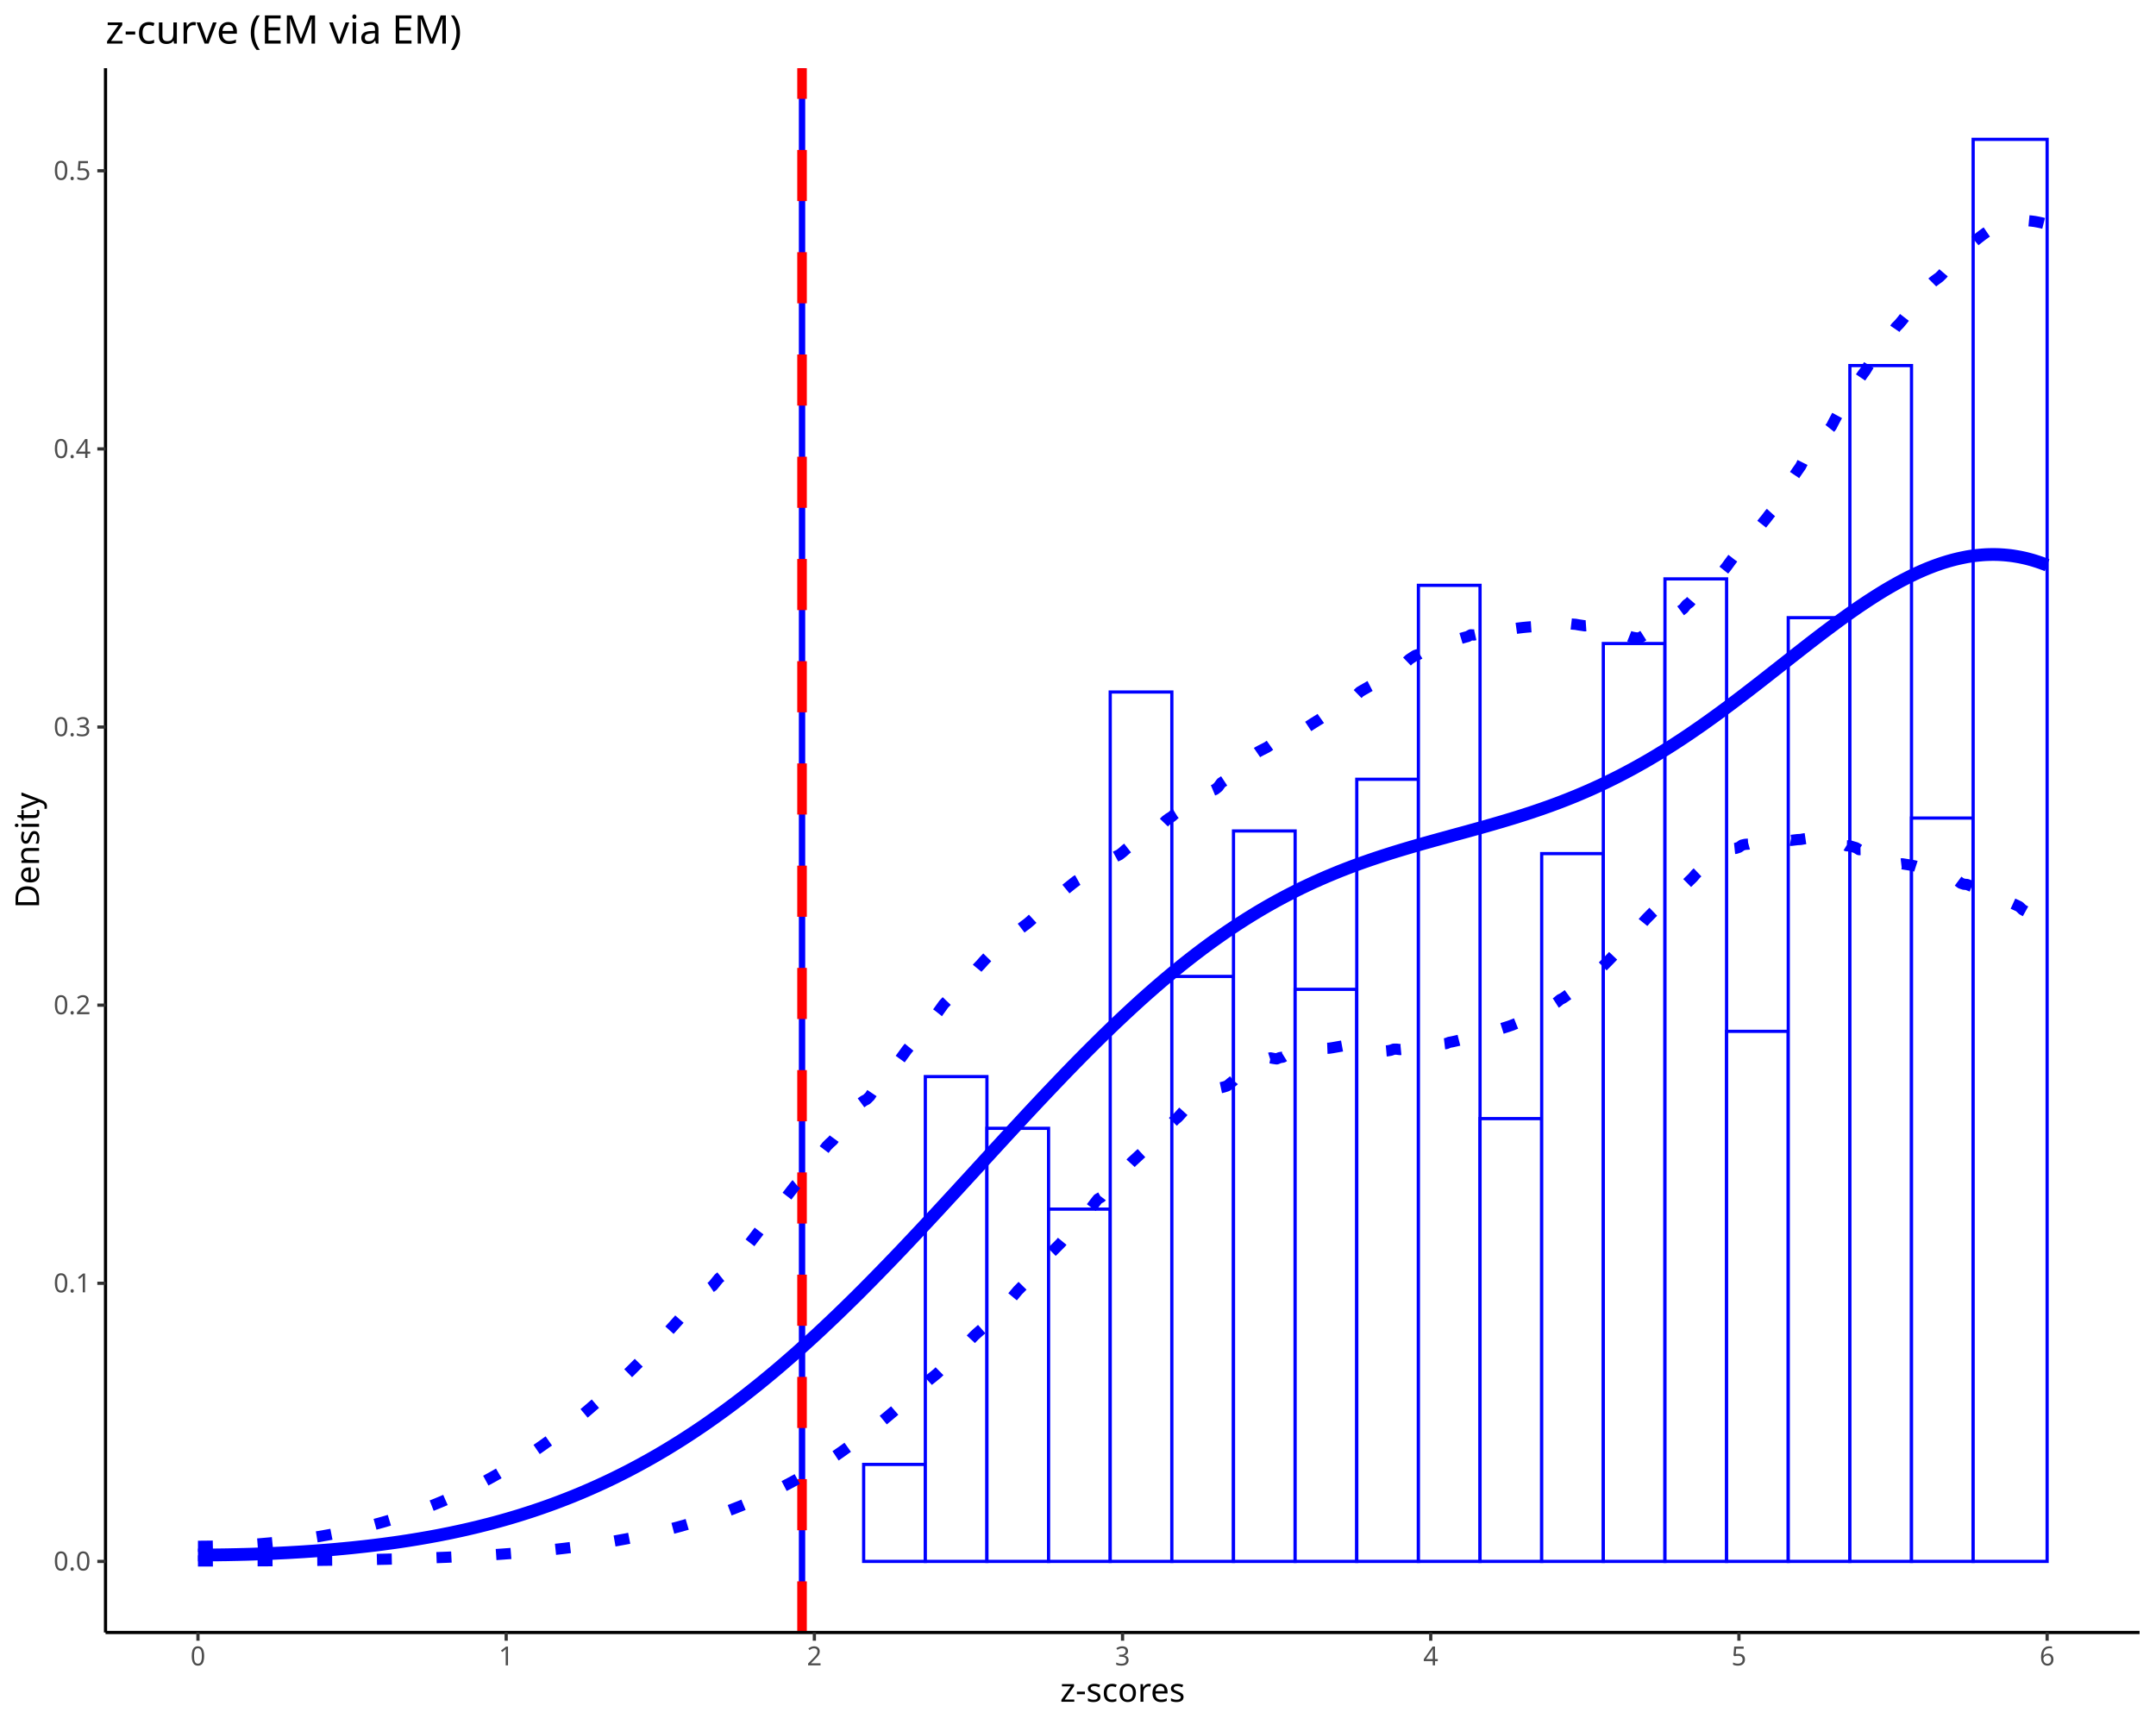
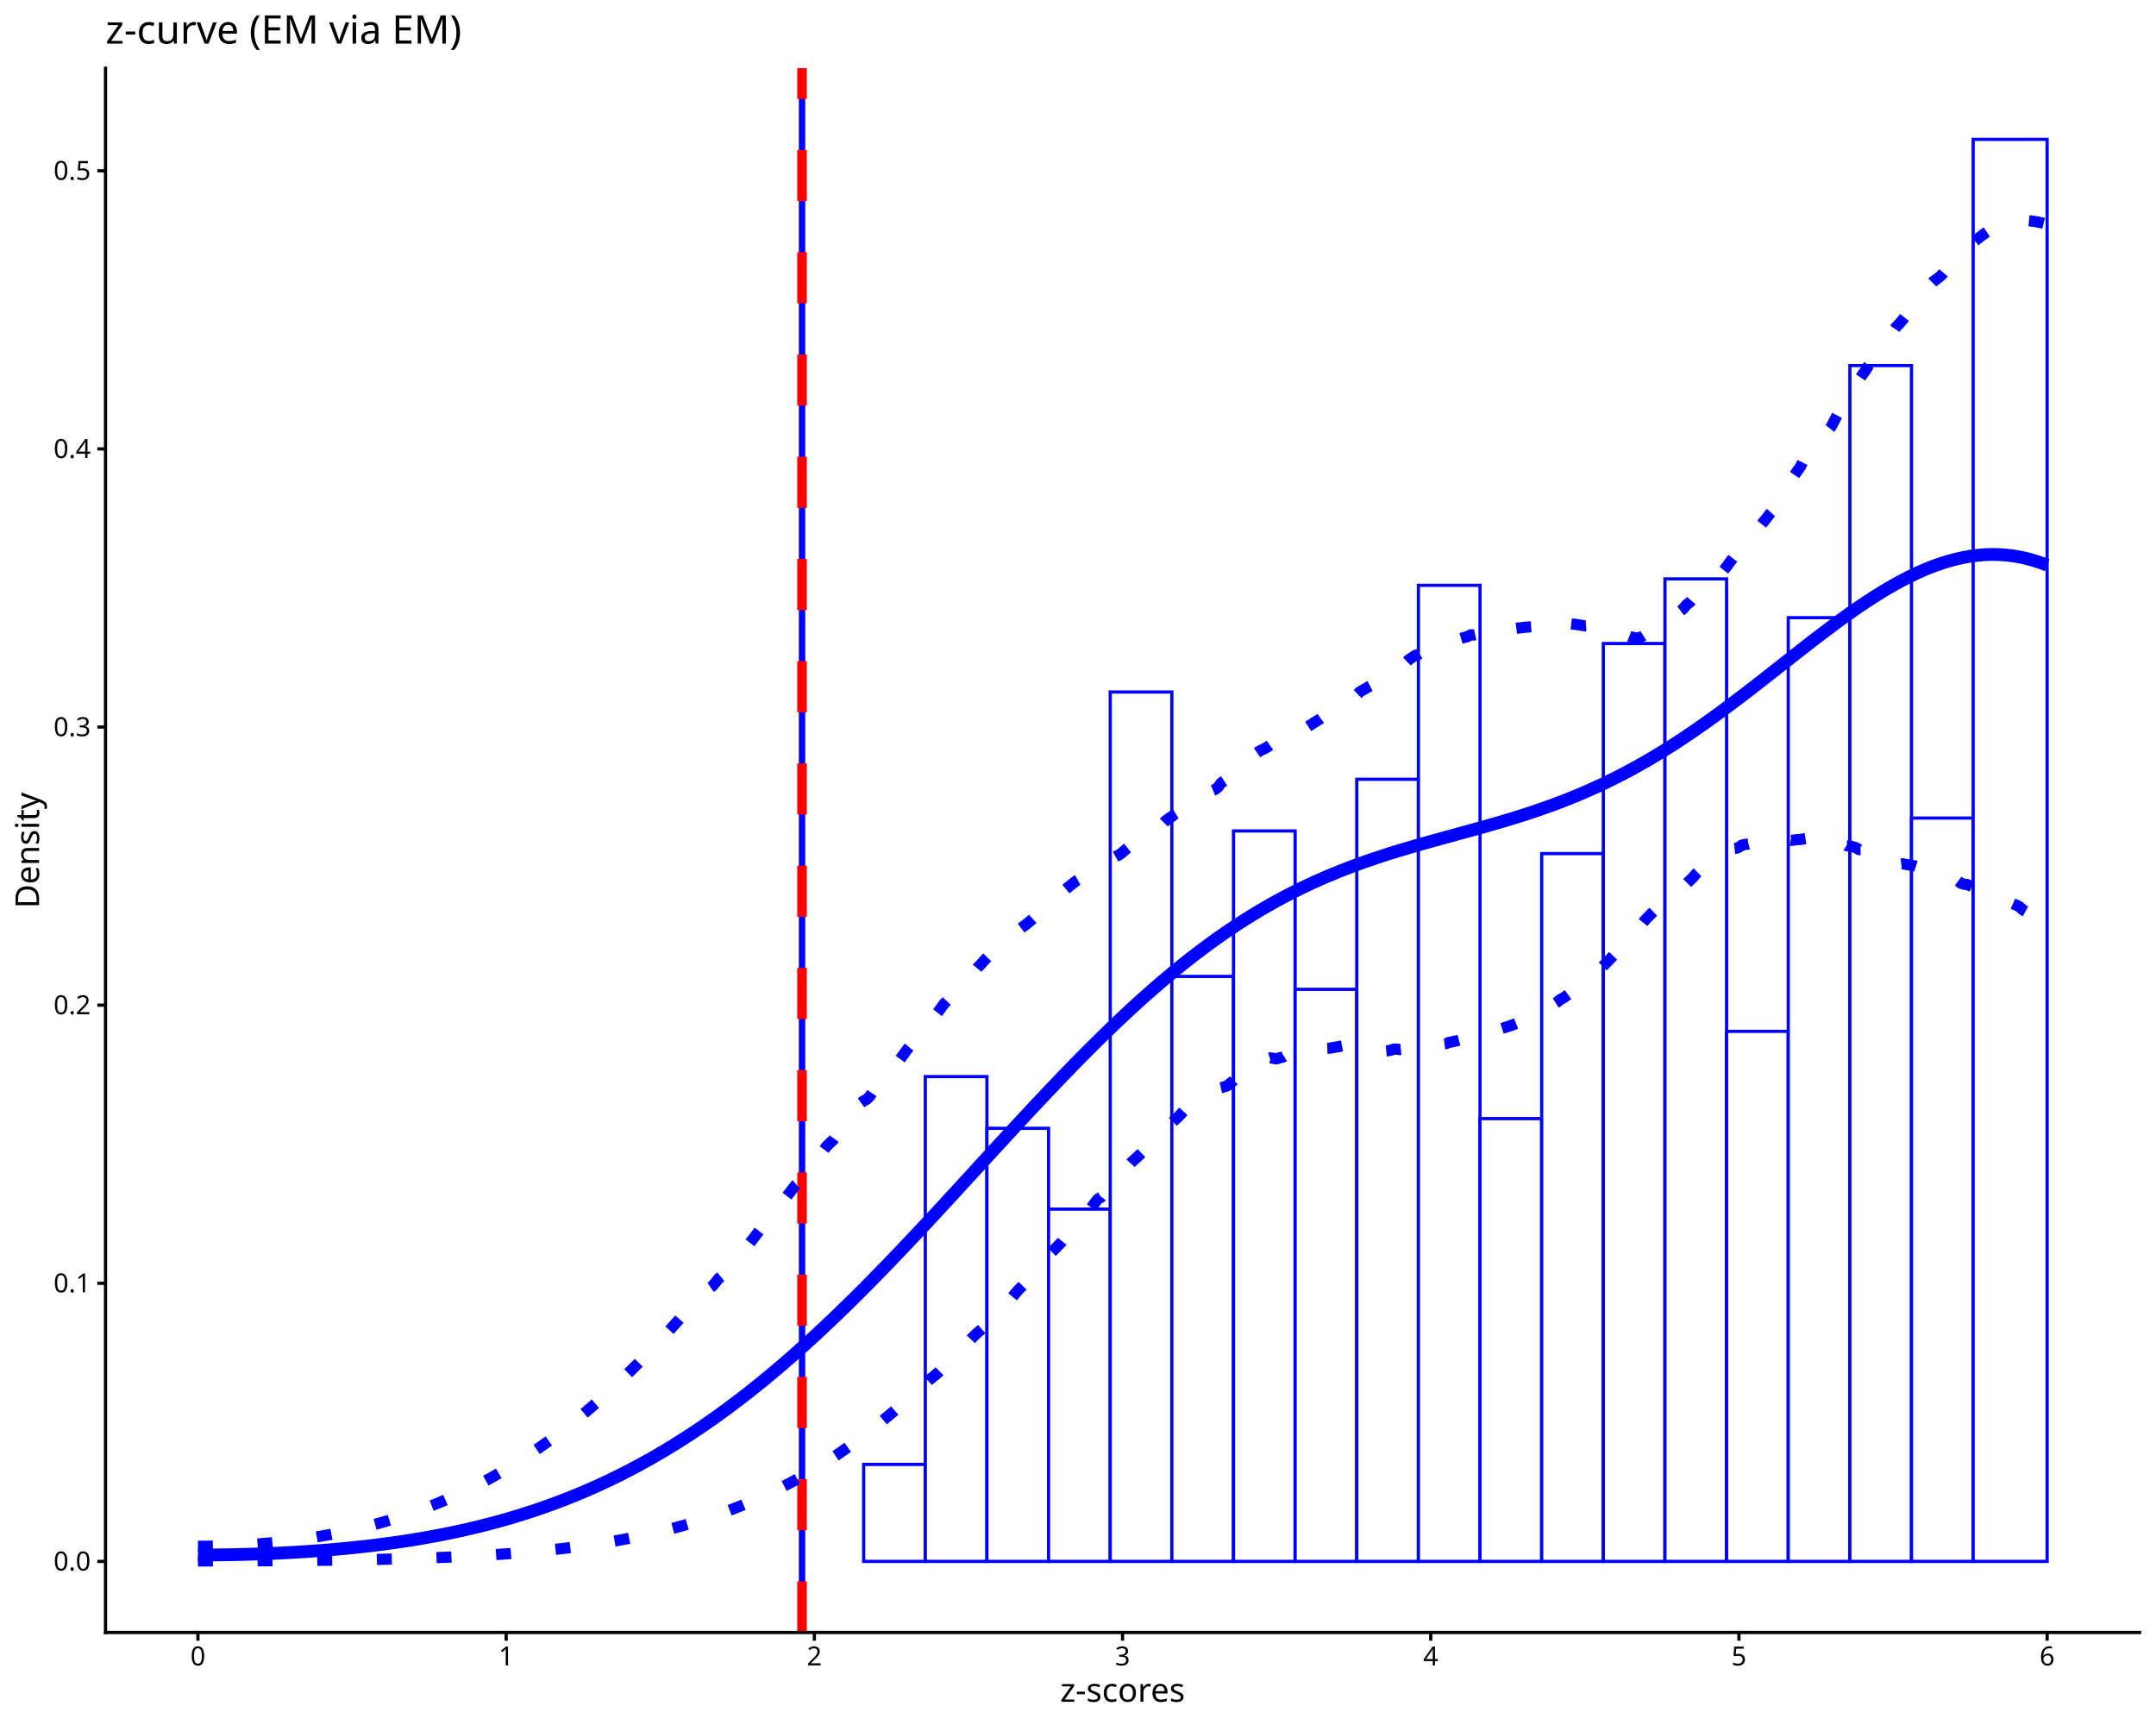
<svg xmlns="http://www.w3.org/2000/svg" class="svglite" data-engine-version="2.0" width="720.00pt" height="576.00pt" viewBox="0 0 720.00 576.00">
  <defs>
    <style type="text/css">
    .svglite line, .svglite polyline, .svglite polygon, .svglite path, .svglite rect, .svglite circle {
      fill: none;
      stroke: #000000;
      stroke-linecap: round;
      stroke-linejoin: round;
      stroke-miterlimit: 10.00;
    }
  </style>
  </defs>
  <rect width="100%" height="100%" style="stroke: none; fill: #FFFFFF;" />
  <defs>
    <clipPath id="cpMC4wMHw3MjAuMDB8MC4wMHw1NzYuMDA=">
      <rect x="0.00" y="0.00" width="720.00" height="576.00" />
    </clipPath>
  </defs>
  <g clip-path="url(#cpMC4wMHw3MjAuMDB8MC4wMHw1NzYuMDA=)">
    <rect x="0.00" y="0.00" width="720.00" height="576.00" style="stroke-width: 1.07; stroke: #FFFFFF; fill: #FFFFFF;" />
  </g>
  <defs>
    <clipPath id="cpMzUuMjR8NzE0LjUyfDIyLjc4fDU0NS4xMQ==">
      <rect x="35.24" y="22.78" width="679.28" height="522.33" />
    </clipPath>
  </defs>
  <g clip-path="url(#cpMzUuMjR8NzE0LjUyfDIyLjc4fDU0NS4xMQ==)">
    <rect x="35.24" y="22.78" width="679.28" height="522.33" style="stroke-width: 1.07; stroke: none; fill: #FFFFFF;" />
    <rect x="267.84" y="521.37" width="20.58" height="0.00" style="stroke-width: 1.07; stroke: #0000FF; stroke-linecap: butt; stroke-linejoin: miter; fill: #FFFFFF;" />
    <rect x="288.42" y="488.99" width="20.58" height="32.38" style="stroke-width: 1.07; stroke: #0000FF; stroke-linecap: butt; stroke-linejoin: miter; fill: #FFFFFF;" />
    <rect x="309.01" y="359.49" width="20.58" height="161.88" style="stroke-width: 1.07; stroke: #0000FF; stroke-linecap: butt; stroke-linejoin: miter; fill: #FFFFFF;" />
    <rect x="329.59" y="376.76" width="20.58" height="144.61" style="stroke-width: 1.07; stroke: #0000FF; stroke-linecap: butt; stroke-linejoin: miter; fill: #FFFFFF;" />
    <rect x="350.17" y="403.74" width="20.58" height="117.63" style="stroke-width: 1.07; stroke: #0000FF; stroke-linecap: butt; stroke-linejoin: miter; fill: #FFFFFF;" />
    <rect x="370.76" y="231.07" width="20.58" height="290.30" style="stroke-width: 1.07; stroke: #0000FF; stroke-linecap: butt; stroke-linejoin: miter; fill: #FFFFFF;" />
    <rect x="391.34" y="326.04" width="20.58" height="195.33" style="stroke-width: 1.07; stroke: #0000FF; stroke-linecap: butt; stroke-linejoin: miter; fill: #FFFFFF;" />
    <rect x="411.93" y="277.47" width="20.58" height="243.90" style="stroke-width: 1.07; stroke: #0000FF; stroke-linecap: butt; stroke-linejoin: miter; fill: #FFFFFF;" />
    <rect x="432.51" y="330.35" width="20.58" height="191.02" style="stroke-width: 1.07; stroke: #0000FF; stroke-linecap: butt; stroke-linejoin: miter; fill: #FFFFFF;" />
    <rect x="453.10" y="260.21" width="20.58" height="261.16" style="stroke-width: 1.07; stroke: #0000FF; stroke-linecap: butt; stroke-linejoin: miter; fill: #FFFFFF;" />
    <rect x="473.68" y="195.45" width="20.58" height="325.92" style="stroke-width: 1.07; stroke: #0000FF; stroke-linecap: butt; stroke-linejoin: miter; fill: #FFFFFF;" />
    <rect x="494.26" y="373.52" width="20.58" height="147.85" style="stroke-width: 1.07; stroke: #0000FF; stroke-linecap: butt; stroke-linejoin: miter; fill: #FFFFFF;" />
    <rect x="514.85" y="285.03" width="20.58" height="236.34" style="stroke-width: 1.07; stroke: #0000FF; stroke-linecap: butt; stroke-linejoin: miter; fill: #FFFFFF;" />
    <rect x="535.43" y="214.88" width="20.58" height="306.49" style="stroke-width: 1.07; stroke: #0000FF; stroke-linecap: butt; stroke-linejoin: miter; fill: #FFFFFF;" />
    <rect x="556.02" y="193.30" width="20.58" height="328.07" style="stroke-width: 1.07; stroke: #0000FF; stroke-linecap: butt; stroke-linejoin: miter; fill: #FFFFFF;" />
    <rect x="576.60" y="344.38" width="20.58" height="176.99" style="stroke-width: 1.07; stroke: #0000FF; stroke-linecap: butt; stroke-linejoin: miter; fill: #FFFFFF;" />
    <rect x="597.19" y="206.25" width="20.58" height="315.12" style="stroke-width: 1.07; stroke: #0000FF; stroke-linecap: butt; stroke-linejoin: miter; fill: #FFFFFF;" />
    <rect x="617.77" y="122.07" width="20.58" height="399.30" style="stroke-width: 1.07; stroke: #0000FF; stroke-linecap: butt; stroke-linejoin: miter; fill: #FFFFFF;" />
    <rect x="638.35" y="273.16" width="20.58" height="248.21" style="stroke-width: 1.07; stroke: #0000FF; stroke-linecap: butt; stroke-linejoin: miter; fill: #FFFFFF;" />
    <rect x="658.94" y="46.53" width="24.70" height="474.84" style="stroke-width: 1.07; stroke: #0000FF; stroke-linecap: butt; stroke-linejoin: miter; fill: #FFFFFF;" />
    <line x1="267.84" y1="545.11" x2="267.84" y2="22.78" style="stroke-width: 2.13; stroke: #0000FF; stroke-linecap: butt;" />
    <line x1="267.84" y1="545.11" x2="267.84" y2="22.78" style="stroke-width: 3.20; stroke: #FF0000; stroke-dasharray: 17.07,17.07; stroke-linecap: butt;" />
    <polyline points="66.11,519.23 67.14,519.23 68.17,519.23 69.20,519.22 70.23,519.21 71.26,519.21 72.29,519.20 73.32,519.19 74.35,519.17 75.38,519.16 76.41,519.14 77.44,519.12 78.47,519.10 79.49,519.08 80.52,519.05 81.55,519.03 82.58,519.00 83.61,518.97 84.64,518.94 85.67,518.90 86.70,518.87 87.73,518.83 88.76,518.79 89.79,518.75 90.82,518.71 91.85,518.66 92.87,518.61 93.90,518.56 94.93,518.51 95.96,518.46 96.99,518.40 98.02,518.34 99.05,518.28 100.08,518.22 101.11,518.16 102.14,518.09 103.17,518.02 104.20,517.95 105.22,517.88 106.25,517.80 107.28,517.72 108.31,517.64 109.34,517.56 110.37,517.48 111.40,517.39 112.43,517.30 113.46,517.20 114.49,517.11 115.52,517.01 116.55,516.91 117.58,516.81 118.60,516.70 119.63,516.59 120.66,516.48 121.69,516.37 122.72,516.25 123.75,516.13 124.78,516.01 125.81,515.88 126.84,515.75 127.87,515.62 128.90,515.48 129.93,515.34 130.96,515.20 131.98,515.06 133.01,514.91 134.04,514.76 135.07,514.60 136.10,514.45 137.13,514.28 138.16,514.12 139.19,513.95 140.22,513.78 141.25,513.60 142.28,513.42 143.31,513.24 144.34,513.05 145.36,512.86 146.39,512.67 147.42,512.47 148.45,512.26 149.48,512.06 150.51,511.85 151.54,511.63 152.57,511.41 153.60,511.19 154.63,510.96 155.66,510.73 156.69,510.49 157.71,510.25 158.74,510.01 159.77,509.76 160.80,509.50 161.83,509.24 162.86,508.98 163.89,508.71 164.92,508.44 165.95,508.16 166.98,507.88 168.01,507.59 169.04,507.30 170.07,507.00 171.09,506.70 172.12,506.39 173.15,506.08 174.18,505.76 175.21,505.43 176.24,505.10 177.27,504.77 178.30,504.43 179.33,504.08 180.36,503.73 181.39,503.37 182.42,503.01 183.45,502.64 184.47,502.27 185.50,501.89 186.53,501.50 187.56,501.11 188.59,500.71 189.62,500.31 190.65,499.90 191.68,499.49 192.71,499.06 193.74,498.64 194.77,498.20 195.80,497.76 196.83,497.31 197.85,496.86 198.88,496.40 199.91,495.94 200.94,495.46 201.97,494.99 203.00,494.50 204.03,494.01 205.06,493.51 206.09,493.00 207.12,492.49 208.15,491.97 209.18,491.45 210.20,490.92 211.23,490.38 212.26,489.83 213.29,489.28 214.32,488.72 215.35,488.15 216.38,487.58 217.41,487.00 218.44,486.41 219.47,485.82 220.50,485.21 221.53,484.61 222.56,483.99 223.58,483.37 224.61,482.74 225.64,482.10 226.67,481.46 227.70,480.81 228.73,480.15 229.76,479.48 230.79,478.81 231.82,478.13 232.85,477.44 233.88,476.75 234.91,476.05 235.94,475.34 236.96,474.62 237.99,473.90 239.02,473.17 240.05,472.43 241.08,471.69 242.11,470.94 243.14,470.18 244.17,469.41 245.20,468.64 246.23,467.86 247.26,467.08 248.29,466.28 249.32,465.48 250.34,464.67 251.37,463.86 252.40,463.04 253.43,462.21 254.46,461.38 255.49,460.53 256.52,459.68 257.55,458.83 258.58,457.97 259.61,457.10 260.64,456.22 261.67,455.34 262.69,454.45 263.72,453.56 264.75,452.66 265.78,451.75 266.81,450.83 267.84,449.91 268.87,448.99 269.90,448.05 270.93,447.12 271.96,446.17 272.99,445.22 274.02,444.26 275.05,443.30 276.07,442.33 277.10,441.36 278.13,440.38 279.16,439.40 280.19,438.41 281.22,437.41 282.25,436.41 283.28,435.40 284.31,434.39 285.34,433.38 286.37,432.36 287.40,431.33 288.43,430.30 289.45,429.26 290.48,428.23 291.51,427.18 292.54,426.13 293.57,425.08 294.60,424.02 295.63,422.96 296.66,421.90 297.69,420.83 298.72,419.76 299.75,418.68 300.78,417.61 301.81,416.52 302.83,415.44 303.86,414.35 304.89,413.26 305.92,412.16 306.95,411.07 307.98,409.97 309.01,408.86 310.04,407.76 311.07,406.65 312.10,405.54 313.13,404.43 314.16,403.32 315.18,402.21 316.21,401.09 317.24,399.97 318.27,398.86 319.30,397.74 320.33,396.62 321.36,395.49 322.39,394.37 323.42,393.25 324.45,392.13 325.48,391.00 326.51,389.88 327.54,388.76 328.56,387.63 329.59,386.51 330.62,385.39 331.65,384.26 332.68,383.14 333.71,382.02 334.74,380.90 335.77,379.78 336.80,378.66 337.83,377.55 338.86,376.43 339.89,375.32 340.92,374.21 341.94,373.10 342.97,371.99 344.00,370.89 345.03,369.79 346.06,368.69 347.09,367.59 348.12,366.50 349.15,365.41 350.18,364.32 351.21,363.24 352.24,362.16 353.27,361.08 354.30,360.01 355.32,358.94 356.35,357.87 357.38,356.81 358.41,355.75 359.44,354.70 360.47,353.65 361.50,352.61 362.53,351.57 363.56,350.54 364.59,349.51 365.62,348.49 366.65,347.47 367.67,346.46 368.70,345.45 369.73,344.45 370.76,343.46 371.79,342.47 372.82,341.48 373.85,340.51 374.88,339.54 375.91,338.57 376.94,337.62 377.97,336.66 379.00,335.72 380.03,334.78 381.05,333.85 382.08,332.93 383.11,332.01 384.14,331.11 385.17,330.20 386.20,329.31 387.23,328.42 388.26,327.54 389.29,326.67 390.32,325.81 391.35,324.95 392.38,324.11 393.41,323.27 394.43,322.43 395.46,321.61 396.49,320.80 397.52,319.99 398.55,319.19 399.58,318.40 400.61,317.62 401.64,316.84 402.67,316.08 403.70,315.32 404.73,314.57 405.76,313.83 406.79,313.10 407.81,312.38 408.84,311.66 409.87,310.95 410.90,310.26 411.93,309.57 412.96,308.89 413.99,308.22 415.02,307.56 416.05,306.90 417.08,306.26 418.11,305.62 419.14,304.99 420.16,304.37 421.19,303.76 422.22,303.16 423.25,302.56 424.28,301.98 425.31,301.40 426.34,300.83 427.37,300.27 428.40,299.72 429.43,299.17 430.46,298.64 431.49,298.11 432.52,297.59 433.54,297.08 434.57,296.57 435.60,296.08 436.63,295.59 437.66,295.11 438.69,294.63 439.72,294.17 440.75,293.71 441.78,293.26 442.81,292.81 443.84,292.38 444.87,291.95 445.90,291.52 446.92,291.10 447.95,290.69 448.98,290.29 450.01,289.89 451.04,289.50 452.07,289.11 453.10,288.73 454.13,288.36 455.16,287.99 456.19,287.63 457.22,287.27 458.25,286.92 459.28,286.57 460.30,286.23 461.33,285.89 462.36,285.56 463.39,285.23 464.42,284.90 465.45,284.58 466.48,284.26 467.51,283.95 468.54,283.64 469.57,283.33 470.60,283.03 471.63,282.72 472.65,282.43 473.68,282.13 474.71,281.84 475.74,281.54 476.77,281.26 477.80,280.97 478.83,280.68 479.86,280.40 480.89,280.11 481.92,279.83 482.95,279.55 483.98,279.27 485.01,278.98 486.03,278.70 487.06,278.42 488.09,278.14 489.12,277.86 490.15,277.58 491.18,277.29 492.21,277.01 493.24,276.72 494.27,276.44 495.30,276.15 496.33,275.86 497.36,275.56 498.39,275.27 499.41,274.97 500.44,274.67 501.47,274.37 502.50,274.06 503.53,273.75 504.56,273.44 505.59,273.13 506.62,272.81 507.65,272.48 508.68,272.16 509.71,271.82 510.74,271.49 511.77,271.15 512.79,270.80 513.82,270.45 514.85,270.10 515.88,269.73 516.91,269.37 517.94,269.00 518.97,268.62 520.00,268.24 521.03,267.85 522.06,267.45 523.09,267.05 524.12,266.64 525.14,266.23 526.17,265.81 527.20,265.38 528.23,264.94 529.26,264.50 530.29,264.05 531.32,263.60 532.35,263.13 533.38,262.66 534.41,262.19 535.44,261.70 536.47,261.21 537.50,260.71 538.52,260.20 539.55,259.69 540.58,259.17 541.61,258.64 542.64,258.10 543.67,257.55 544.70,257.00 545.73,256.44 546.76,255.87 547.79,255.29 548.82,254.71 549.85,254.12 550.88,253.52 551.90,252.91 552.93,252.30 553.96,251.67 554.99,251.04 556.02,250.41 557.05,249.76 558.08,249.11 559.11,248.45 560.14,247.78 561.17,247.11 562.20,246.43 563.23,245.74 564.26,245.05 565.28,244.35 566.31,243.64 567.34,242.93 568.37,242.21 569.40,241.48 570.43,240.75 571.46,240.01 572.49,239.27 573.52,238.52 574.55,237.77 575.58,237.01 576.61,236.25 577.63,235.48 578.66,234.71 579.69,233.93 580.72,233.15 581.75,232.37 582.78,231.58 583.81,230.79 584.84,229.99 585.87,229.20 586.90,228.40 587.93,227.60 588.96,226.79 589.99,225.99 591.01,225.18 592.04,224.37 593.07,223.57 594.10,222.76 595.13,221.95 596.16,221.14 597.19,220.33 598.22,219.52 599.25,218.71 600.28,217.91 601.31,217.10 602.34,216.30 603.37,215.50 604.39,214.70 605.42,213.91 606.45,213.12 607.48,212.33 608.51,211.55 609.54,210.77 610.57,210.00 611.60,209.23 612.63,208.46 613.66,207.71 614.69,206.95 615.72,206.21 616.75,205.47 617.77,204.74 618.80,204.02 619.83,203.30 620.86,202.59 621.89,201.90 622.92,201.21 623.95,200.53 624.98,199.86 626.01,199.20 627.04,198.55 628.07,197.91 629.10,197.28 630.12,196.67 631.15,196.07 632.18,195.48 633.21,194.90 634.24,194.33 635.27,193.78 636.30,193.25 637.33,192.72 638.36,192.21 639.39,191.72 640.42,191.24 641.45,190.78 642.48,190.33 643.50,189.90 644.53,189.49 645.56,189.09 646.59,188.71 647.62,188.35 648.65,188.00 649.68,187.68 650.71,187.37 651.74,187.08 652.77,186.81 653.80,186.56 654.83,186.33 655.86,186.12 656.88,185.92 657.91,185.75 658.94,185.60 659.97,185.47 661.00,185.37 662.03,185.28 663.06,185.21 664.09,185.17 665.12,185.15 666.15,185.15 667.18,185.17 668.21,185.22 669.24,185.29 670.26,185.38 671.29,185.49 672.32,185.63 673.35,185.80 674.38,185.98 675.41,186.19 676.44,186.42 677.47,186.68 678.50,186.96 679.53,187.27 680.56,187.60 681.59,187.95 682.61,188.33 683.64,188.73 " style="stroke-width: 4.27; stroke: #0000FF; stroke-linecap: butt;" />
    <polyline points="66.11,521.22 67.14,521.22 68.17,521.22 69.20,521.22 70.23,521.22 71.26,521.21 72.29,521.21 73.32,521.21 74.35,521.21 75.38,521.21 76.41,521.21 77.44,521.20 78.47,521.20 79.49,521.20 80.52,521.19 81.55,521.19 82.58,521.19 83.61,521.18 84.64,521.18 85.67,521.17 86.70,521.17 87.73,521.16 88.76,521.16 89.79,521.15 90.82,521.15 91.85,521.14 92.87,521.13 93.90,521.13 94.93,521.12 95.96,521.11 96.99,521.11 98.02,521.10 99.05,521.09 100.08,521.08 101.11,521.07 102.14,521.06 103.17,521.05 104.20,521.04 105.22,521.03 106.25,521.02 107.28,521.01 108.31,520.99 109.34,520.98 110.37,520.97 111.40,520.96 112.43,520.94 113.46,520.93 114.49,520.91 115.52,520.90 116.55,520.88 117.58,520.86 118.60,520.85 119.63,520.83 120.66,520.81 121.69,520.79 122.72,520.77 123.75,520.75 124.78,520.73 125.81,520.71 126.84,520.68 127.87,520.66 128.90,520.64 129.93,520.61 130.96,520.59 131.98,520.56 133.01,520.53 134.04,520.51 135.07,520.48 136.10,520.45 137.13,520.42 138.16,520.38 139.19,520.35 140.22,520.32 141.25,520.28 142.28,520.25 143.31,520.21 144.34,520.17 145.36,520.13 146.39,520.09 147.42,520.05 148.45,520.01 149.48,519.97 150.51,519.92 151.54,519.87 152.57,519.83 153.60,519.78 154.63,519.73 155.66,519.67 156.69,519.62 157.71,519.56 158.74,519.51 159.77,519.45 160.80,519.39 161.83,519.33 162.86,519.26 163.89,519.20 164.92,519.13 165.95,519.06 166.98,518.99 168.01,518.92 169.04,518.84 170.07,518.77 171.09,518.69 172.12,518.61 173.15,518.53 174.18,518.44 175.21,518.35 176.24,518.26 177.27,518.17 178.30,518.08 179.33,517.98 180.36,517.88 181.39,517.78 182.42,517.67 183.45,517.57 184.47,517.46 185.50,517.34 186.53,517.23 187.56,517.11 188.59,516.99 189.62,516.86 190.65,516.74 191.68,516.60 192.71,516.47 193.74,516.33 194.77,516.19 195.80,516.05 196.83,515.90 197.85,515.75 198.88,515.60 199.91,515.44 200.94,515.28 201.97,515.11 203.00,514.94 204.03,514.77 205.06,514.59 206.09,514.41 207.12,514.22 208.15,514.03 209.18,513.84 210.20,513.64 211.23,513.43 212.26,513.23 213.29,513.01 214.32,512.80 215.35,512.58 216.38,512.35 217.41,512.12 218.44,511.88 219.47,511.64 220.50,511.39 221.53,511.14 222.56,510.88 223.58,510.62 224.61,510.35 225.64,510.08 226.67,509.80 227.70,509.51 228.73,509.22 229.76,508.92 230.79,508.62 231.82,508.31 232.85,508.00 233.88,507.68 234.91,507.35 235.94,507.01 236.96,506.67 237.99,506.32 239.02,505.97 240.05,505.61 241.08,505.24 242.11,504.87 243.14,504.49 244.17,504.10 245.20,503.70 246.23,503.30 247.26,502.89 248.29,502.47 249.32,502.04 250.34,501.61 251.37,501.17 252.40,500.72 253.43,500.26 254.46,499.80 255.49,499.32 256.52,498.84 257.55,498.35 258.58,497.86 259.61,497.35 260.64,496.84 261.67,496.31 262.69,495.78 263.72,495.24 264.75,494.69 265.78,494.13 266.81,493.57 267.84,492.99 268.87,492.41 269.90,491.81 270.93,491.21 271.96,490.59 272.99,489.97 274.02,489.34 275.05,488.70 276.07,488.05 277.10,487.39 278.13,486.72 279.16,486.04 280.19,485.33 281.22,484.61 282.25,483.87 283.28,483.13 284.31,482.38 285.34,481.62 286.37,480.87 287.40,480.11 288.43,479.34 289.45,478.55 290.48,477.76 291.51,476.96 292.54,476.14 293.57,475.32 294.60,474.49 295.63,473.64 296.66,472.79 297.69,471.92 298.72,471.05 299.75,470.16 300.78,469.26 301.81,468.36 302.83,467.47 303.86,466.70 304.89,465.77 305.92,464.83 306.95,463.87 307.98,462.91 309.01,461.93 310.04,460.99 311.07,460.17 312.10,459.34 313.13,458.48 314.16,457.46 315.18,456.43 316.21,455.40 317.24,454.49 318.27,453.45 319.30,452.42 320.33,451.35 321.36,450.27 322.39,449.17 323.42,448.07 324.45,446.96 325.48,445.90 326.51,444.97 327.54,444.07 328.56,443.17 329.59,442.26 330.62,441.34 331.65,440.42 332.68,439.37 333.71,438.19 334.74,437.01 335.77,435.82 336.80,434.61 337.83,433.40 338.86,432.17 339.89,430.94 340.92,429.90 341.94,428.86 342.97,427.81 344.00,426.76 345.03,425.61 346.06,424.34 347.09,423.06 348.12,421.78 349.15,420.49 350.18,419.19 351.21,418.08 352.24,417.07 353.27,416.04 354.30,415.00 355.32,413.76 356.35,412.49 357.38,411.70 358.41,410.87 359.44,409.73 360.47,408.40 361.50,407.13 362.53,405.73 363.56,404.38 364.59,403.03 365.62,401.67 366.65,400.36 367.67,399.79 368.70,398.43 369.73,397.05 370.76,395.80 371.79,394.44 372.82,392.94 373.85,391.93 374.88,391.11 375.91,389.90 376.94,389.13 377.97,388.00 379.00,387.06 380.03,386.11 381.05,385.17 382.08,384.21 383.11,383.25 384.14,382.30 385.17,380.97 386.20,380.42 387.23,379.89 388.26,378.59 389.29,377.50 390.32,376.28 391.35,374.94 392.38,373.90 393.41,373.04 394.43,371.91 395.46,370.78 396.49,370.04 397.52,369.31 398.55,368.58 399.58,367.85 400.61,367.12 401.64,366.39 402.67,365.64 403.70,364.74 404.73,364.24 405.76,363.72 406.79,363.40 407.81,363.18 408.84,362.91 409.87,362.55 410.90,361.66 411.93,360.85 412.96,359.62 413.99,358.37 415.02,358.40 416.05,357.82 417.08,356.81 418.11,355.96 419.14,355.29 420.16,354.41 421.19,354.17 422.22,354.28 423.25,353.56 424.28,353.23 425.31,353.43 426.34,353.58 427.37,353.16 428.40,352.99 429.43,352.35 430.46,351.70 431.49,351.55 432.52,351.64 433.54,351.51 434.57,351.38 435.60,351.45 436.63,351.25 437.66,350.93 438.69,350.63 439.72,350.63 440.75,350.49 441.78,350.21 442.81,350.05 443.84,350.01 444.87,349.86 445.90,349.68 446.92,349.50 447.95,349.32 448.98,349.13 450.01,349.35 451.04,349.57 452.07,349.73 453.10,349.82 454.13,349.99 455.16,350.15 456.19,350.28 457.22,350.20 458.25,350.38 459.28,350.54 460.30,350.68 461.33,350.81 462.36,350.97 463.39,350.88 464.42,350.70 465.45,350.33 466.48,350.33 467.51,350.47 468.54,350.37 469.57,350.07 470.60,350.36 471.63,350.07 472.65,350.15 473.68,350.22 474.71,350.27 475.74,350.30 476.77,350.09 477.80,349.82 478.83,349.53 479.86,349.23 480.89,348.92 481.92,348.59 482.95,348.47 483.98,348.05 485.01,347.86 486.03,347.63 487.06,347.39 488.09,347.13 489.12,346.86 490.15,346.56 491.18,346.36 492.21,346.03 493.24,345.54 494.27,345.24 495.30,344.97 496.33,344.68 497.36,344.48 498.39,344.25 499.41,344.00 500.44,343.73 501.47,343.44 502.50,343.12 503.53,342.79 504.56,342.44 505.59,342.04 506.62,341.63 507.65,341.21 508.68,340.69 509.71,340.21 510.74,339.78 511.77,339.22 512.79,338.70 513.82,338.12 514.85,337.66 515.88,337.05 516.91,336.53 517.94,335.92 518.97,335.29 520.00,334.63 521.03,333.76 522.06,333.24 523.09,332.51 524.12,331.76 525.14,330.98 526.17,330.04 527.20,329.34 528.23,328.49 529.26,327.61 530.29,326.73 531.32,326.00 532.35,325.13 533.38,324.21 534.41,323.49 535.44,322.49 536.47,321.47 537.50,320.42 538.52,319.35 539.55,318.26 540.58,317.15 541.61,316.01 542.64,314.85 543.67,313.88 544.70,312.68 545.73,311.50 546.76,310.40 547.79,309.15 548.82,307.87 549.85,306.72 550.88,305.69 551.90,304.65 552.93,303.66 553.96,302.64 554.99,301.27 556.02,300.25 557.05,299.67 558.08,298.81 559.11,297.93 560.14,297.13 561.17,296.59 562.20,295.95 563.23,295.06 564.26,294.04 565.28,293.06 566.31,291.85 567.34,290.87 568.37,290.56 569.40,289.76 570.43,289.09 571.46,288.47 572.49,287.62 573.52,287.21 574.55,286.40 575.58,285.58 576.61,284.45 577.63,283.92 578.66,283.38 579.69,283.27 580.72,282.92 581.75,282.19 582.78,281.94 583.81,281.87 584.84,281.59 585.87,280.97 586.90,281.32 587.93,281.46 588.96,281.23 589.99,281.43 591.01,281.19 592.04,280.49 593.07,280.22 594.10,279.98 595.13,279.71 596.16,279.80 597.19,280.41 598.22,280.61 599.25,280.48 600.28,280.36 601.31,280.31 602.34,280.12 603.37,279.97 604.39,279.84 605.42,280.23 606.45,280.96 607.48,281.22 608.51,280.89 609.54,280.38 610.57,280.17 611.60,279.94 612.63,280.12 613.66,281.12 614.69,281.47 615.72,281.79 616.75,282.42 617.77,282.46 618.80,282.76 619.83,283.06 620.86,283.71 621.89,283.69 622.92,284.02 623.95,284.72 624.98,285.55 626.01,286.37 627.04,287.19 628.07,287.45 629.10,287.71 630.12,287.97 631.15,288.22 632.18,288.46 633.21,288.70 634.24,288.55 635.27,288.43 636.30,288.60 637.33,288.76 638.36,288.93 639.39,289.13 640.42,289.46 641.45,289.85 642.48,290.24 643.50,290.47 644.53,290.82 645.56,291.17 646.59,291.53 647.62,291.89 648.65,292.26 649.68,292.63 650.71,293.00 651.74,293.38 652.77,293.76 653.80,294.15 654.83,294.91 655.86,295.26 656.88,295.34 657.91,295.75 658.94,296.16 659.97,296.59 661.00,297.01 662.03,297.45 663.06,297.87 664.09,298.27 665.12,298.68 666.15,299.10 667.18,299.52 668.21,299.87 669.24,300.19 670.26,300.85 671.29,301.31 672.32,301.78 673.35,302.25 674.38,302.74 675.41,303.74 676.44,304.31 677.47,304.86 678.50,305.42 679.53,305.98 680.56,306.55 681.59,307.25 682.61,308.00 683.64,308.76 " style="stroke-width: 3.73; stroke: #0000FF; stroke-dasharray: 4.98,14.94; stroke-linecap: butt;" />
    <polyline points="66.11,516.32 67.14,516.32 68.17,516.31 69.20,516.30 70.23,516.29 71.26,516.27 72.29,516.24 73.32,516.22 74.35,516.19 75.38,516.15 76.41,516.11 77.44,516.07 78.47,516.03 79.49,515.97 80.52,515.92 81.55,515.86 82.58,515.80 83.61,515.73 84.64,515.66 85.67,515.58 86.70,515.50 87.73,515.41 88.76,515.32 89.79,515.23 90.82,515.13 91.85,515.03 92.87,514.92 93.90,514.81 94.93,514.69 95.96,514.57 96.99,514.45 98.02,514.32 99.05,514.18 100.08,514.04 101.11,513.90 102.14,513.75 103.17,513.59 104.20,513.43 105.22,513.27 106.25,513.10 107.28,512.92 108.31,512.74 109.34,512.56 110.37,512.37 111.40,512.17 112.43,511.97 113.46,511.76 114.49,511.55 115.52,511.33 116.55,511.11 117.58,510.88 118.60,510.65 119.63,510.40 120.66,510.16 121.69,509.90 122.72,509.64 123.75,509.38 124.78,509.11 125.81,508.83 126.84,508.55 127.87,508.26 128.90,507.96 129.93,507.66 130.96,507.35 131.98,507.03 133.01,506.71 134.04,506.38 135.07,506.04 136.10,505.69 137.13,505.34 138.16,504.98 139.19,504.62 140.22,504.24 141.25,503.86 142.28,503.48 143.31,503.08 144.34,502.68 145.36,502.27 146.39,501.85 147.42,501.42 148.45,500.99 149.48,500.54 150.51,500.09 151.54,499.65 152.57,499.20 153.60,498.72 154.63,498.24 155.66,497.75 156.69,497.25 157.71,496.74 158.74,496.22 159.77,495.70 160.80,495.16 161.83,494.62 162.86,494.06 163.89,493.50 164.92,492.93 165.95,492.34 166.98,491.74 168.01,491.13 169.04,490.52 170.07,489.90 171.09,489.28 172.12,488.64 173.15,488.00 174.18,487.34 175.21,486.68 176.24,486.00 177.27,485.32 178.30,484.62 179.33,483.92 180.36,483.21 181.39,482.48 182.42,481.75 183.45,481.03 184.47,480.28 185.50,479.52 186.53,478.74 187.56,477.96 188.59,477.16 189.62,476.36 190.65,475.54 191.68,474.72 192.71,473.88 193.74,473.04 194.77,472.18 195.80,471.32 196.83,470.44 197.85,469.55 198.88,468.66 199.91,467.75 200.94,466.83 201.97,465.90 203.00,464.96 204.03,464.02 205.06,463.06 206.09,462.09 207.12,461.12 208.15,460.13 209.18,459.13 210.20,458.13 211.23,457.11 212.26,456.08 213.29,455.05 214.32,454.00 215.35,452.95 216.38,451.88 217.41,450.81 218.44,449.72 219.47,448.63 220.50,447.53 221.53,446.41 222.56,445.29 223.58,444.16 224.61,443.02 225.64,441.87 226.67,440.72 227.70,439.55 228.73,438.38 229.76,437.19 230.79,436.00 231.82,435.31 232.85,434.68 233.88,433.68 234.91,432.48 235.94,431.27 236.96,430.11 237.99,429.40 239.02,428.14 240.05,426.86 241.08,426.03 242.11,424.99 243.14,423.74 244.17,422.61 245.20,421.57 246.23,420.39 247.26,419.10 248.29,417.79 249.32,416.47 250.34,415.14 251.37,413.81 252.40,412.48 253.43,411.13 254.46,409.79 255.49,408.43 256.52,407.07 257.55,405.71 258.58,404.38 259.61,403.05 260.64,401.72 261.67,400.47 262.69,399.56 263.72,398.23 264.75,396.90 265.78,395.59 266.81,394.74 267.84,393.52 268.87,392.18 269.90,390.83 270.93,389.48 271.96,388.13 272.99,386.78 274.02,385.43 275.05,384.08 276.07,382.74 277.10,381.71 278.13,380.79 279.16,379.37 280.19,377.95 281.22,376.53 282.25,375.11 283.28,373.69 284.31,372.34 285.34,371.01 286.37,369.69 287.40,368.36 288.43,367.60 289.45,367.07 290.48,366.06 291.51,364.52 292.54,362.99 293.57,361.46 294.60,361.05 295.63,360.12 296.66,358.75 297.69,357.34 298.72,355.95 299.75,354.84 300.78,353.42 301.81,352.01 302.83,350.60 303.86,349.34 304.89,348.30 305.92,346.96 306.95,345.59 307.98,344.23 309.01,342.87 310.04,341.94 311.07,340.68 312.10,339.43 313.13,338.13 314.16,336.70 315.18,335.28 316.21,334.20 317.24,333.34 318.27,332.16 319.30,330.98 320.33,329.81 321.36,328.65 322.39,327.51 323.42,326.37 324.45,325.35 325.48,324.35 326.51,323.09 327.54,322.02 328.56,320.86 329.59,319.77 330.62,318.72 331.65,317.70 332.68,316.79 333.71,315.88 334.74,315.06 335.77,314.20 336.80,313.35 337.83,312.55 338.86,311.60 339.89,310.79 340.92,309.99 341.94,309.21 342.97,308.45 344.00,307.58 345.03,306.63 346.06,305.66 347.09,304.64 348.12,303.51 349.15,302.39 350.18,301.28 351.21,300.62 352.24,299.94 353.27,299.03 354.30,298.27 355.32,297.41 356.35,296.56 357.38,295.73 358.41,294.91 359.44,294.12 360.47,293.55 361.50,292.67 362.53,291.80 363.56,291.06 364.59,290.42 365.62,289.79 366.65,289.19 367.67,288.59 368.70,288.02 369.73,287.58 370.76,287.28 371.79,286.45 372.82,285.89 373.85,285.40 374.88,284.59 375.91,283.67 376.94,282.86 377.97,282.11 379.00,281.47 380.03,281.02 381.05,280.53 382.08,279.66 383.11,278.81 384.14,278.07 385.17,277.29 386.20,276.95 387.23,276.24 388.26,275.12 389.29,274.05 390.32,273.29 391.35,272.66 392.38,271.72 393.41,271.08 394.43,270.92 395.46,270.40 396.49,269.72 397.52,269.29 398.55,268.76 399.58,267.57 400.61,266.38 401.64,265.77 402.67,265.19 403.70,264.61 404.73,264.05 405.76,263.62 406.79,262.81 407.81,261.41 408.84,260.73 409.87,260.59 410.90,260.22 411.93,259.53 412.96,258.15 413.99,257.22 415.02,256.57 416.05,255.41 417.08,254.79 418.11,253.40 419.14,251.75 420.16,251.05 421.19,250.50 422.22,249.99 423.25,249.45 424.28,248.72 425.31,248.00 426.34,247.25 427.37,246.52 428.40,246.15 429.43,246.54 430.46,245.35 431.49,244.49 432.52,244.30 433.54,244.12 434.57,243.94 435.60,243.34 436.63,242.74 437.66,242.06 438.69,241.40 439.72,240.76 440.75,240.13 441.78,239.40 442.81,238.82 443.84,238.00 444.87,236.89 445.90,236.49 446.92,235.75 447.95,235.29 448.98,234.90 450.01,234.53 451.04,233.78 452.07,232.77 453.10,232.02 454.13,231.02 455.16,230.41 456.19,229.83 457.22,229.23 458.25,228.70 459.28,228.15 460.30,227.48 461.33,226.60 462.36,225.73 463.39,224.88 464.42,224.06 465.45,223.27 466.48,223.07 467.51,222.32 468.54,221.59 469.57,221.17 470.60,220.18 471.63,219.50 472.65,218.85 473.68,218.52 474.71,217.89 475.74,217.26 476.77,216.67 477.80,216.61 478.83,216.53 479.86,216.09 480.89,215.78 481.92,215.26 482.95,214.85 483.98,214.46 485.01,214.10 486.03,213.75 487.06,213.42 488.09,213.11 489.12,212.82 490.15,212.54 491.18,211.97 492.21,212.04 493.24,211.81 494.27,211.32 495.30,210.18 496.33,209.89 497.36,209.66 498.39,210.10 499.41,210.56 500.44,210.70 501.47,210.61 502.50,210.44 503.53,209.71 504.56,210.02 505.59,209.91 506.62,209.77 507.65,209.64 508.68,209.52 509.71,209.42 510.74,209.33 511.77,209.26 512.79,207.96 513.82,208.34 514.85,209.04 515.88,208.97 516.91,207.85 517.94,207.80 518.97,207.85 520.00,208.07 521.03,208.43 522.06,208.12 523.09,208.17 524.12,208.28 525.14,208.40 526.17,208.47 527.20,208.66 528.23,208.81 529.26,208.97 530.29,208.90 531.32,209.32 532.35,209.51 533.38,209.70 534.41,209.91 535.44,210.12 536.47,210.34 537.50,210.57 538.52,210.81 539.55,211.05 540.58,211.51 541.61,211.84 542.64,212.05 543.67,212.27 544.70,212.68 545.73,212.89 546.76,213.05 547.79,212.87 548.82,212.21 549.85,211.57 550.88,210.89 551.90,210.20 552.93,209.52 553.96,208.83 554.99,208.15 556.02,207.46 557.05,206.77 558.08,206.08 559.11,205.38 560.14,204.69 561.17,203.99 562.20,203.22 563.23,201.92 564.26,201.17 565.28,199.99 566.31,198.67 567.34,197.86 568.37,197.06 569.40,195.82 570.43,194.97 571.46,194.12 572.49,193.28 573.52,192.44 574.55,191.60 575.58,190.50 576.61,189.21 577.63,187.80 578.66,186.41 579.69,185.09 580.72,184.18 581.75,183.03 582.78,181.75 583.81,180.38 584.84,179.24 585.87,177.87 586.90,176.64 587.93,175.54 588.96,174.22 589.99,172.96 591.01,171.60 592.04,170.47 593.07,169.22 594.10,167.97 595.13,166.72 596.16,165.47 597.19,163.68 598.22,161.17 599.25,158.70 600.28,157.18 601.31,155.72 602.34,153.66 603.37,151.96 604.39,150.22 605.42,149.62 606.45,148.42 607.48,146.70 608.51,145.45 609.54,145.18 610.57,143.66 611.60,142.37 612.63,140.36 613.66,138.46 614.69,136.81 615.72,135.43 616.75,134.06 617.77,132.51 618.80,130.39 619.83,128.36 620.86,126.74 621.89,125.22 622.92,123.82 623.95,122.13 624.98,120.47 626.01,118.87 627.04,117.54 628.07,115.86 629.10,114.48 630.12,113.07 631.15,111.94 632.18,110.70 633.21,109.19 634.24,108.16 635.27,106.92 636.30,105.59 637.33,104.12 638.36,102.68 639.39,101.31 640.42,100.21 641.45,99.14 642.48,97.68 643.50,96.22 644.53,95.11 645.56,94.08 646.59,93.31 647.62,92.56 648.65,91.55 649.68,90.34 650.71,89.16 651.74,88.25 652.77,87.14 653.80,85.99 654.83,84.88 655.86,83.80 656.88,82.80 657.91,81.86 658.94,80.97 659.97,80.11 661.00,79.29 662.03,78.50 663.06,77.76 664.09,77.06 665.12,76.40 666.15,75.77 667.18,75.27 668.21,74.87 669.24,74.50 670.26,74.18 671.29,73.89 672.32,73.75 673.35,73.67 674.38,73.63 675.41,73.62 676.44,73.65 677.47,73.72 678.50,73.82 679.53,73.96 680.56,74.15 681.59,74.36 682.61,74.62 683.64,74.92 " style="stroke-width: 3.73; stroke: #0000FF; stroke-dasharray: 4.98,14.94; stroke-linecap: butt;" />
  </g>
  <g clip-path="url(#cpMC4wMHw3MjAuMDB8MC4wMHw1NzYuMDA=)">
-     <polyline points="35.24,545.11 35.24,22.78 " style="stroke-width: 1.07; stroke-linecap: butt;" />
-     <text x="30.31" y="524.40" text-anchor="end" style="font-size: 8.80px; fill: #4D4D4D; font-family: sans;" textLength="12.23px" lengthAdjust="spacingAndGlyphs">0.0</text>
-     <text x="30.31" y="431.53" text-anchor="end" style="font-size: 8.80px; fill: #4D4D4D; font-family: sans;" textLength="12.23px" lengthAdjust="spacingAndGlyphs">0.1</text>
-     <text x="30.31" y="338.66" text-anchor="end" style="font-size: 8.80px; fill: #4D4D4D; font-family: sans;" textLength="12.23px" lengthAdjust="spacingAndGlyphs">0.2</text>
-     <text x="30.31" y="245.80" text-anchor="end" style="font-size: 8.80px; fill: #4D4D4D; font-family: sans;" textLength="12.23px" lengthAdjust="spacingAndGlyphs">0.3</text>
-     <text x="30.31" y="152.93" text-anchor="end" style="font-size: 8.80px; fill: #4D4D4D; font-family: sans;" textLength="12.23px" lengthAdjust="spacingAndGlyphs">0.4</text>
-     <text x="30.31" y="60.06" text-anchor="end" style="font-size: 8.80px; fill: #4D4D4D; font-family: sans;" textLength="12.23px" lengthAdjust="spacingAndGlyphs">0.5</text>
-     <polyline points="32.50,521.37 35.24,521.37 " style="stroke-width: 1.07; stroke: #333333; stroke-linecap: butt;" />
-     <polyline points="32.50,428.50 35.24,428.50 " style="stroke-width: 1.07; stroke: #333333; stroke-linecap: butt;" />
-     <polyline points="32.50,335.64 35.24,335.64 " style="stroke-width: 1.07; stroke: #333333; stroke-linecap: butt;" />
-     <polyline points="32.50,242.77 35.24,242.77 " style="stroke-width: 1.07; stroke: #333333; stroke-linecap: butt;" />
-     <polyline points="32.50,149.90 35.24,149.90 " style="stroke-width: 1.07; stroke: #333333; stroke-linecap: butt;" />
-     <polyline points="32.50,57.03 35.24,57.03 " style="stroke-width: 1.07; stroke: #333333; stroke-linecap: butt;" />
-     <polyline points="35.24,545.11 714.52,545.11 " style="stroke-width: 1.07; stroke-linecap: butt;" />
-     <polyline points="66.11,547.85 66.11,545.11 " style="stroke-width: 1.07; stroke: #333333; stroke-linecap: butt;" />
-     <polyline points="169.04,547.85 169.04,545.11 " style="stroke-width: 1.07; stroke: #333333; stroke-linecap: butt;" />
-     <polyline points="271.96,547.85 271.96,545.11 " style="stroke-width: 1.07; stroke: #333333; stroke-linecap: butt;" />
-     <polyline points="374.88,547.85 374.88,545.11 " style="stroke-width: 1.07; stroke: #333333; stroke-linecap: butt;" />
-     <polyline points="477.80,547.85 477.80,545.11 " style="stroke-width: 1.07; stroke: #333333; stroke-linecap: butt;" />
-     <polyline points="580.72,547.85 580.72,545.11 " style="stroke-width: 1.07; stroke: #333333; stroke-linecap: butt;" />
-     <polyline points="683.64,547.85 683.64,545.11 " style="stroke-width: 1.07; stroke: #333333; stroke-linecap: butt;" />
-     <text x="66.11" y="556.10" text-anchor="middle" style="font-size: 8.80px; fill: #4D4D4D; font-family: sans;" textLength="4.89px" lengthAdjust="spacingAndGlyphs">0</text>
-     <text x="169.04" y="556.10" text-anchor="middle" style="font-size: 8.80px; fill: #4D4D4D; font-family: sans;" textLength="4.89px" lengthAdjust="spacingAndGlyphs">1</text>
-     <text x="271.96" y="556.10" text-anchor="middle" style="font-size: 8.80px; fill: #4D4D4D; font-family: sans;" textLength="4.89px" lengthAdjust="spacingAndGlyphs">2</text>
-     <text x="374.88" y="556.10" text-anchor="middle" style="font-size: 8.80px; fill: #4D4D4D; font-family: sans;" textLength="4.89px" lengthAdjust="spacingAndGlyphs">3</text>
-     <text x="477.80" y="556.10" text-anchor="middle" style="font-size: 8.80px; fill: #4D4D4D; font-family: sans;" textLength="4.89px" lengthAdjust="spacingAndGlyphs">4</text>
-     <text x="580.72" y="556.10" text-anchor="middle" style="font-size: 8.80px; fill: #4D4D4D; font-family: sans;" textLength="4.89px" lengthAdjust="spacingAndGlyphs">5</text>
-     <text x="683.64" y="556.10" text-anchor="middle" style="font-size: 8.80px; fill: #4D4D4D; font-family: sans;" textLength="4.89px" lengthAdjust="spacingAndGlyphs">6</text>
+     <polyline points="35.24,545.11 35.24,22.78 " style="stroke-width: 1.07; stroke-linecap: square;" />
+     <text x="30.31" y="524.40" text-anchor="end" style="font-size: 8.80px; font-family: sans;" textLength="12.23px" lengthAdjust="spacingAndGlyphs">0.0</text>
+     <text x="30.31" y="431.53" text-anchor="end" style="font-size: 8.80px; font-family: sans;" textLength="12.23px" lengthAdjust="spacingAndGlyphs">0.1</text>
+     <text x="30.31" y="338.66" text-anchor="end" style="font-size: 8.80px; font-family: sans;" textLength="12.23px" lengthAdjust="spacingAndGlyphs">0.2</text>
+     <text x="30.31" y="245.80" text-anchor="end" style="font-size: 8.80px; font-family: sans;" textLength="12.23px" lengthAdjust="spacingAndGlyphs">0.3</text>
+     <text x="30.31" y="152.93" text-anchor="end" style="font-size: 8.80px; font-family: sans;" textLength="12.23px" lengthAdjust="spacingAndGlyphs">0.4</text>
+     <text x="30.31" y="60.06" text-anchor="end" style="font-size: 8.80px; font-family: sans;" textLength="12.23px" lengthAdjust="spacingAndGlyphs">0.5</text>
+     <polyline points="32.50,521.37 35.24,521.37 " style="stroke-width: 1.07; stroke-linecap: butt;" />
+     <polyline points="32.50,428.50 35.24,428.50 " style="stroke-width: 1.07; stroke-linecap: butt;" />
+     <polyline points="32.50,335.64 35.24,335.64 " style="stroke-width: 1.07; stroke-linecap: butt;" />
+     <polyline points="32.50,242.77 35.24,242.77 " style="stroke-width: 1.07; stroke-linecap: butt;" />
+     <polyline points="32.50,149.90 35.24,149.90 " style="stroke-width: 1.07; stroke-linecap: butt;" />
+     <polyline points="32.50,57.03 35.24,57.03 " style="stroke-width: 1.07; stroke-linecap: butt;" />
+     <polyline points="35.24,545.11 714.52,545.11 " style="stroke-width: 1.07; stroke-linecap: square;" />
+     <polyline points="66.11,547.85 66.11,545.11 " style="stroke-width: 1.07; stroke-linecap: butt;" />
+     <polyline points="169.04,547.85 169.04,545.11 " style="stroke-width: 1.07; stroke-linecap: butt;" />
+     <polyline points="271.96,547.85 271.96,545.11 " style="stroke-width: 1.07; stroke-linecap: butt;" />
+     <polyline points="374.88,547.85 374.88,545.11 " style="stroke-width: 1.07; stroke-linecap: butt;" />
+     <polyline points="477.80,547.85 477.80,545.11 " style="stroke-width: 1.07; stroke-linecap: butt;" />
+     <polyline points="580.72,547.85 580.72,545.11 " style="stroke-width: 1.07; stroke-linecap: butt;" />
+     <polyline points="683.64,547.85 683.64,545.11 " style="stroke-width: 1.07; stroke-linecap: butt;" />
+     <text x="66.11" y="556.10" text-anchor="middle" style="font-size: 8.80px; font-family: sans;" textLength="4.89px" lengthAdjust="spacingAndGlyphs">0</text>
+     <text x="169.04" y="556.10" text-anchor="middle" style="font-size: 8.80px; font-family: sans;" textLength="4.89px" lengthAdjust="spacingAndGlyphs">1</text>
+     <text x="271.96" y="556.10" text-anchor="middle" style="font-size: 8.80px; font-family: sans;" textLength="4.89px" lengthAdjust="spacingAndGlyphs">2</text>
+     <text x="374.88" y="556.10" text-anchor="middle" style="font-size: 8.80px; font-family: sans;" textLength="4.89px" lengthAdjust="spacingAndGlyphs">3</text>
+     <text x="477.80" y="556.10" text-anchor="middle" style="font-size: 8.80px; font-family: sans;" textLength="4.89px" lengthAdjust="spacingAndGlyphs">4</text>
+     <text x="580.72" y="556.10" text-anchor="middle" style="font-size: 8.80px; font-family: sans;" textLength="4.89px" lengthAdjust="spacingAndGlyphs">5</text>
+     <text x="683.64" y="556.10" text-anchor="middle" style="font-size: 8.80px; font-family: sans;" textLength="4.89px" lengthAdjust="spacingAndGlyphs">6</text>
    <text x="374.88" y="568.24" text-anchor="middle" style="font-size: 11.00px; font-family: sans;" textLength="41.58px" lengthAdjust="spacingAndGlyphs">z-scores</text>
    <text transform="translate(13.05,283.95) rotate(-90)" text-anchor="middle" style="font-size: 11.00px; font-family: sans;" textLength="36.69px" lengthAdjust="spacingAndGlyphs">Density</text>
    <text x="35.24" y="14.56" style="font-size: 13.20px; font-family: sans;" textLength="119.58px" lengthAdjust="spacingAndGlyphs">z-curve (EM via EM)</text>
  </g>
</svg>
